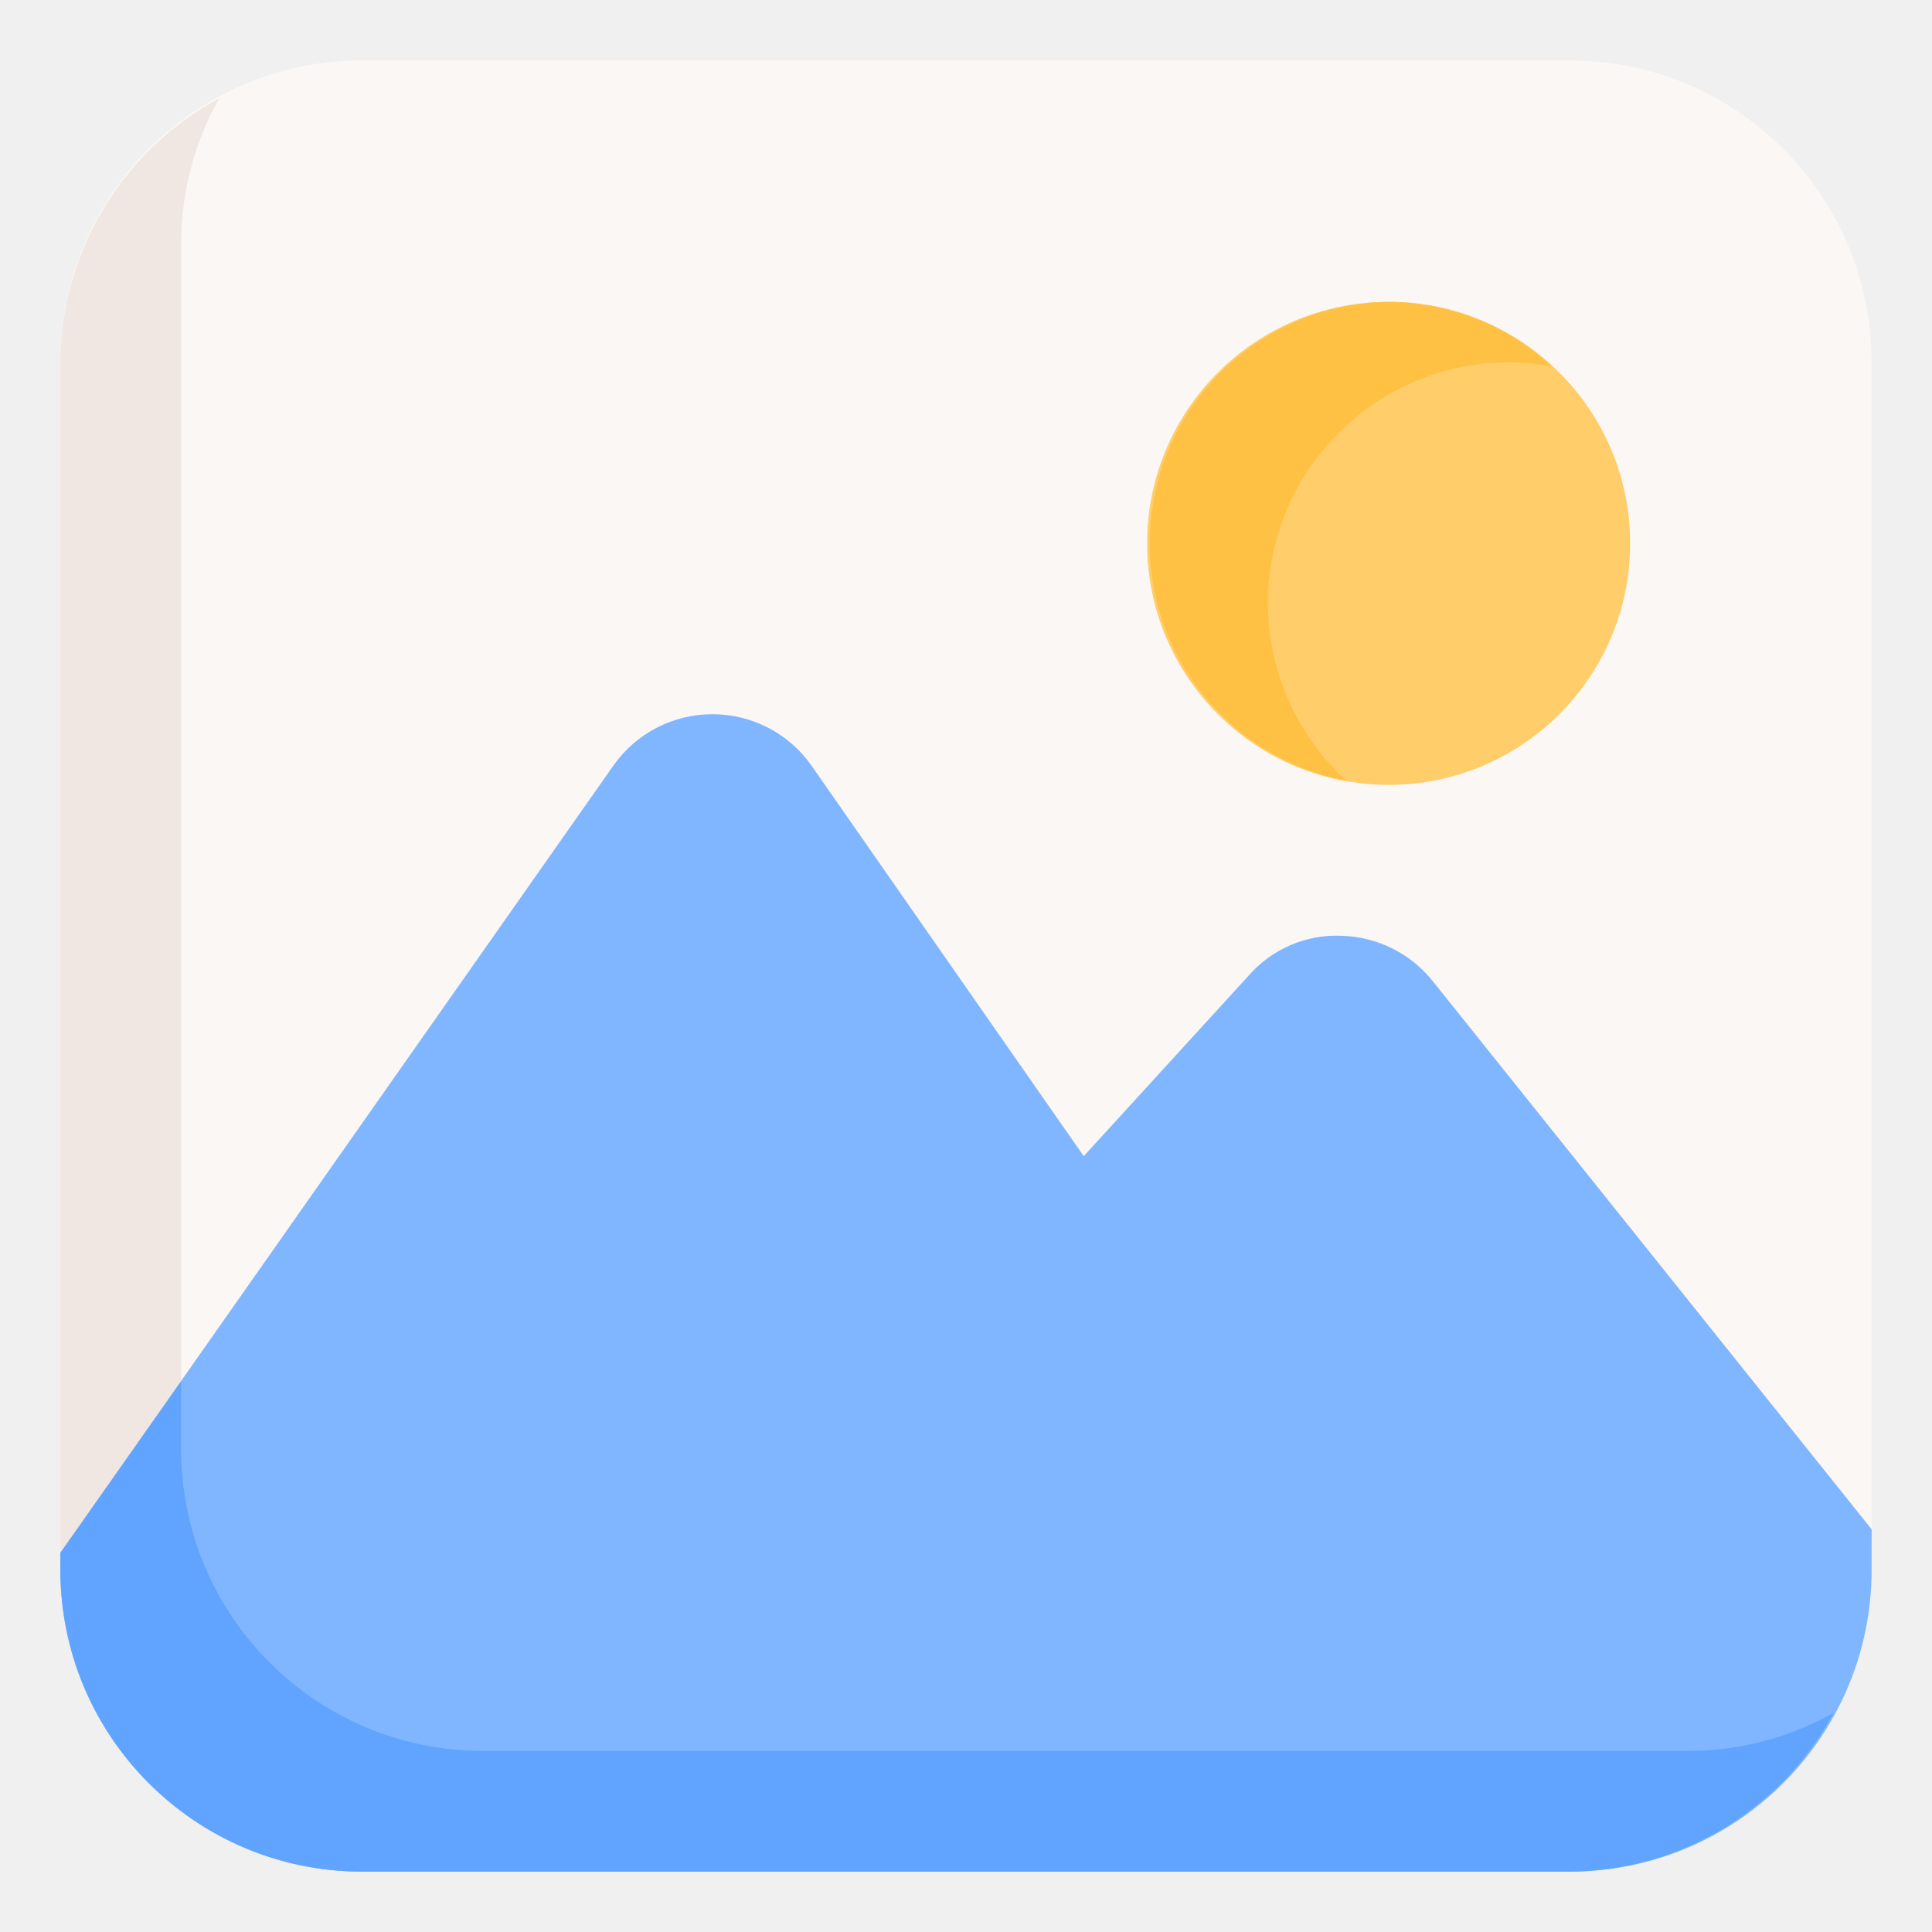
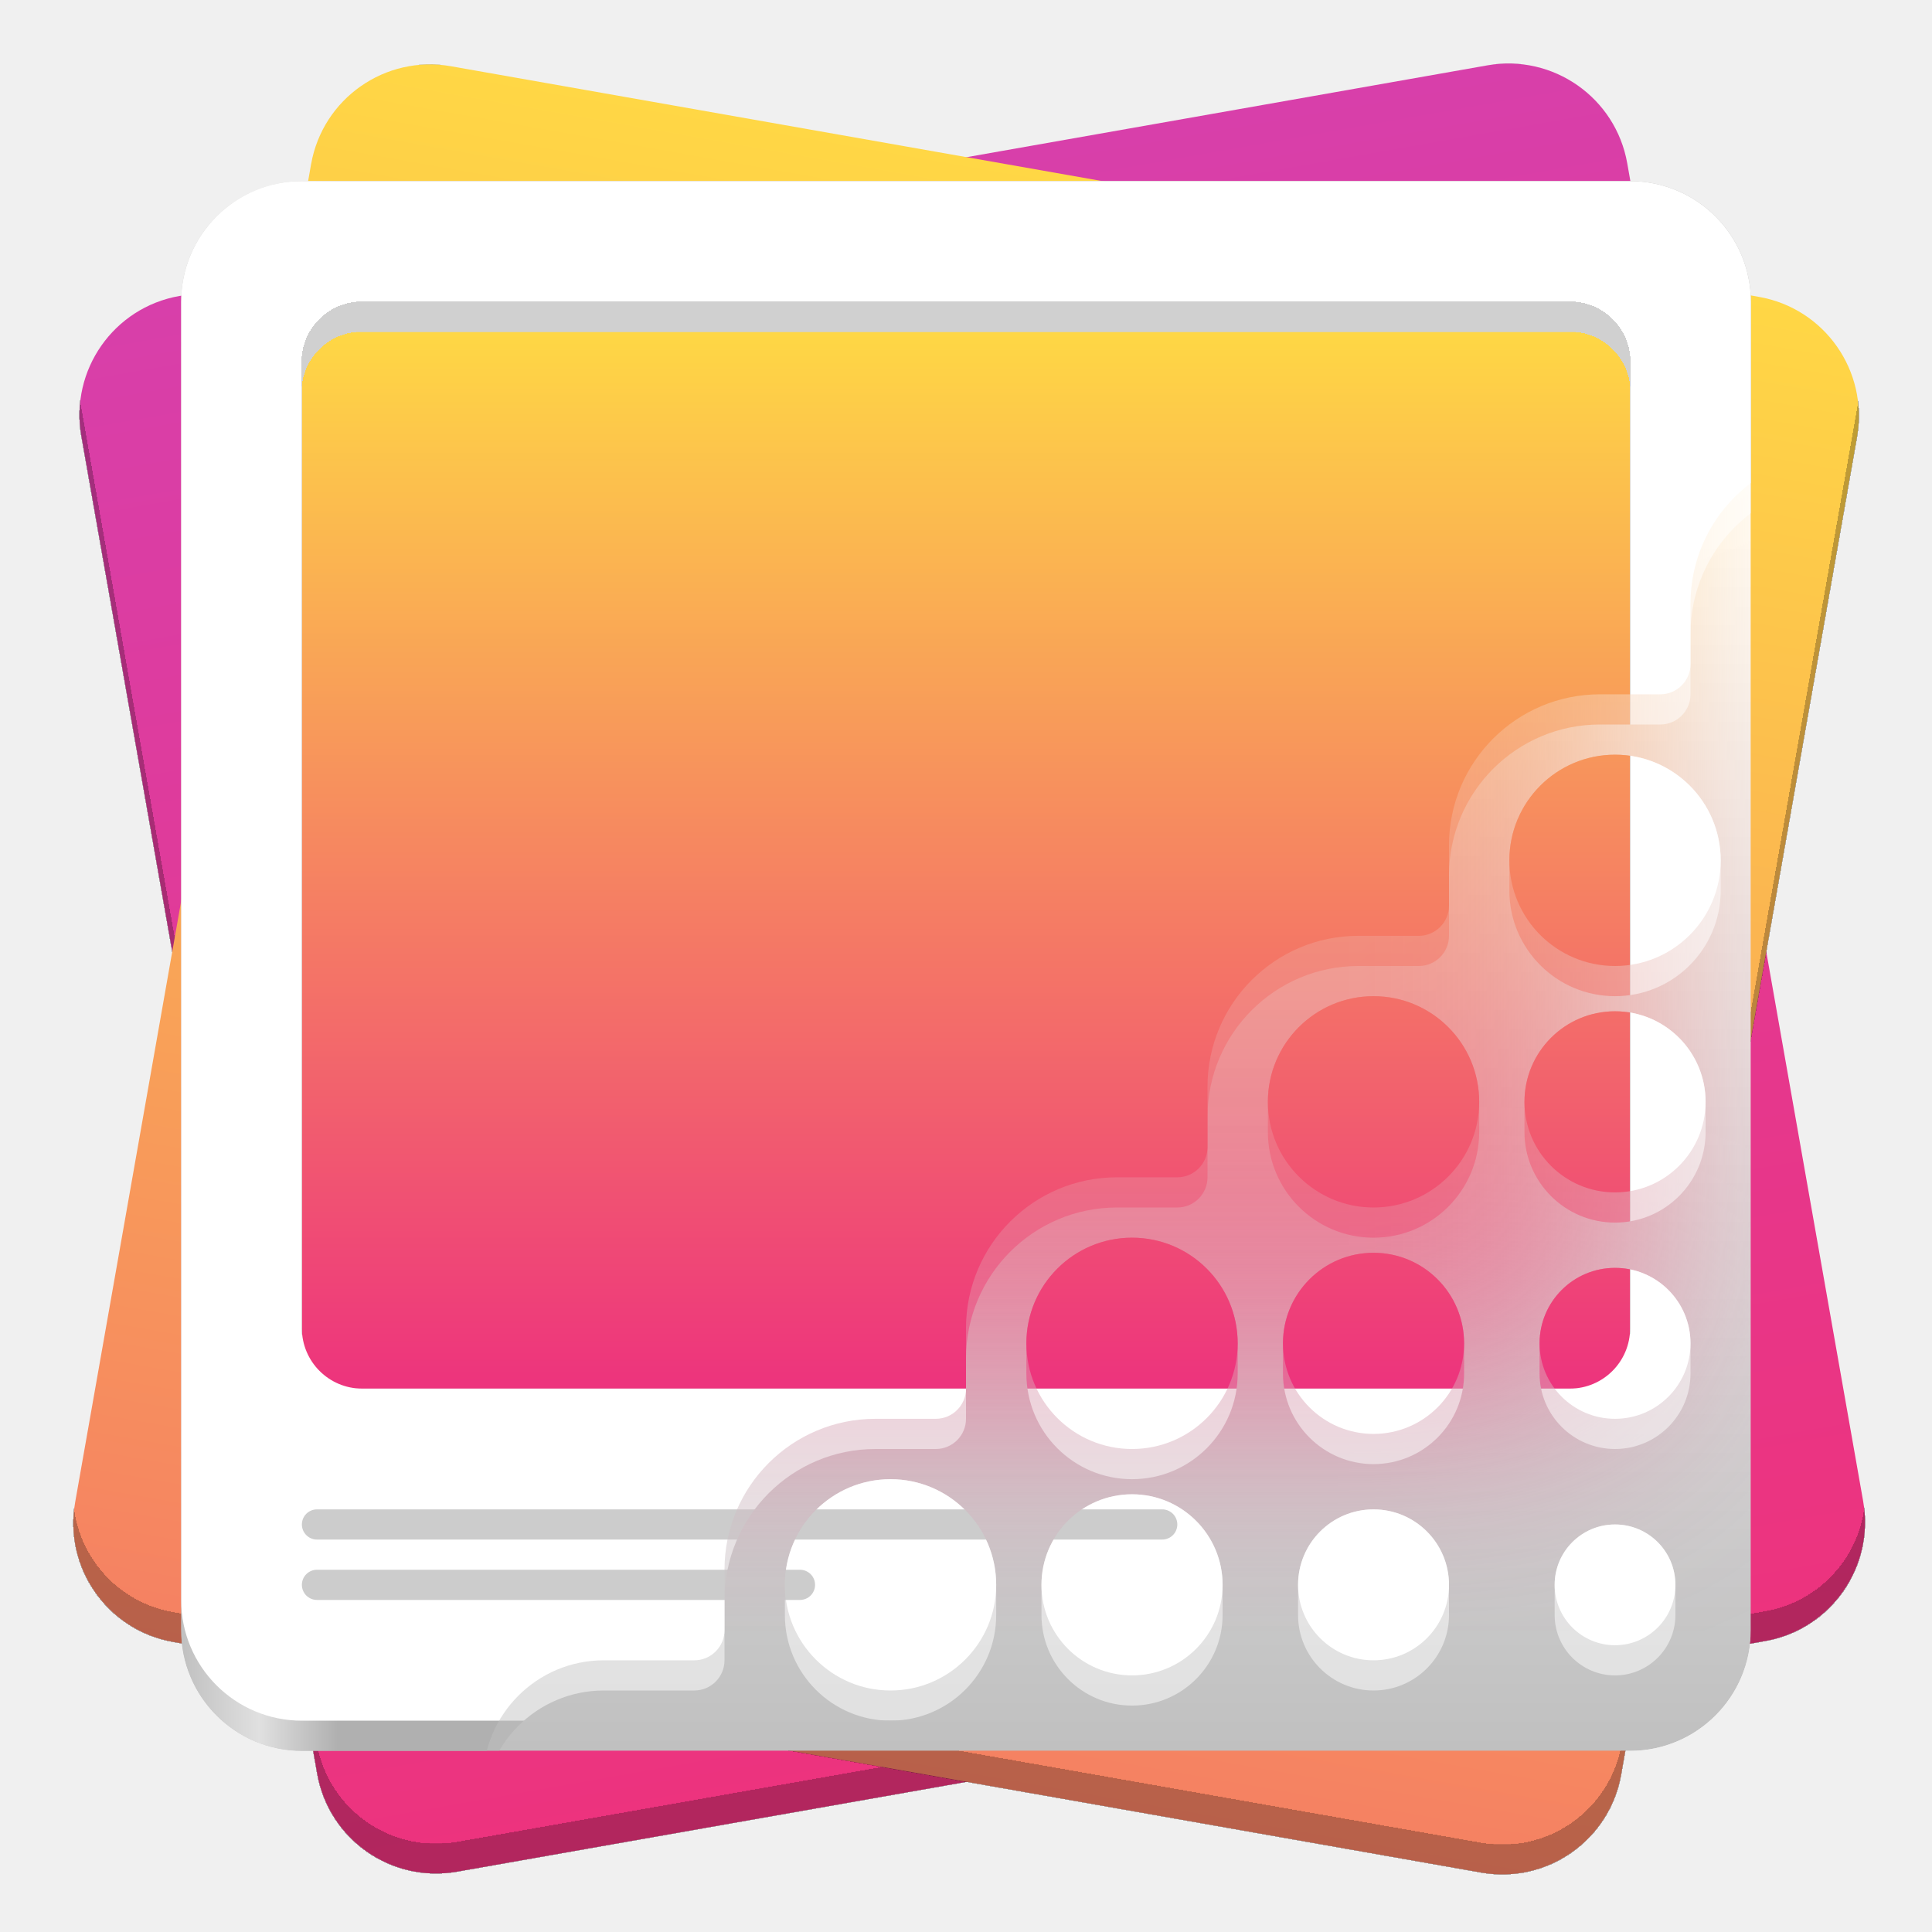
- <svg xmlns="http://www.w3.org/2000/svg" viewBox="0 0 32 32" id="picture">
-   <rect width="30" height="30" x="1" y="1" fill="#faf7f5" rx="5" ry="5" />
-   <path fill="#f0e6e2" d="M28 29H8a5 5 0 0 1-5-5V4a4.9 4.9 0 0 1 .63-2.37A5 5 0 0 0 1 6v20a5 5 0 0 0 5 5h20a5 5 0 0 0 4.37-2.63A4.9 4.9 0 0 1 28 29Z" />
-   <circle cx="23" cy="9" r="4" fill="#ffcd69" />
-   <path fill="#ffc144" d="M21 10a4 4 0 0 1 4-4 4.05 4.05 0 0 1 .7.07A3.94 3.94 0 0 0 23 5a4 4 0 0 0-.7 7.93A4 4 0 0 1 21 10Z" />
-   <path fill="#80b6ff" d="M23.73 16.25a2 2 0 0 0-1.5-.75 1.93 1.93 0 0 0-1.54.65l-2.74 3-4.51-6.47a2 2 0 0 0-1.64-.85 2 2 0 0 0-1.64.85L1 25.72V26a5 5 0 0 0 5 5h20a5 5 0 0 0 5-5v-.67Z" />
-   <path fill="#60a4ff" d="M28 29H8a5 5 0 0 1-5-5v-1.12l-2 2.84V26a5 5 0 0 0 5 5h20a5 5 0 0 0 4.37-2.63A4.9 4.9 0 0 1 28 29Z" />
+ <svg xmlns="http://www.w3.org/2000/svg" width="128" height="128" fill="none" viewBox="0 0 128 128">
+   <g filter="url(#a)">
+     <rect width="104" height="106" x="4" y="21" fill="url(#b)" rx="8" transform="rotate(-10 4 21)" />
+   </g>
+   <g filter="url(#c)">
+     <rect width="104" height="106" x="22" y="3" fill="url(#d)" rx="8" transform="rotate(10 22 3)" />
+   </g>
+   <mask id="e" width="104" height="104" x="12" y="12" maskUnits="userSpaceOnUse" style="mask-type:alpha">
+     <rect width="104" height="104" x="12" y="12" fill="#fff" rx="8" />
+   </mask>
+   <g mask="url(#e)">
+     <rect width="104" height="104" x="12" y="12" fill="url(#f)" rx="8" />
+     <g filter="url(#g)">
+       <rect width="88" height="72" x="20" y="20" fill="url(#h)" fill-opacity=".66" rx="4" />
+     </g>
+   </g>
+   <mask id="i" width="116" height="118" x="12" y="10" maskUnits="userSpaceOnUse" style="mask-type:alpha">
+     <g fill="#d9d9d9" opacity=".5">
+       <rect width="8" height="10" x="103" y="101" rx="4" />
+       <rect width="10" height="12" x="102" y="84" rx="5" />
+       <rect width="10" height="12" x="86" y="100" rx="5" />
+       <rect width="12" height="14" x="69" y="99" rx="6" />
+       <rect width="12" height="14" x="85" y="83" rx="6" />
+       <rect width="12" height="14" x="101" y="67" rx="6" />
+       <rect width="14" height="16" x="100" y="50" rx="7" />
+       <rect width="14" height="16" x="84" y="66" rx="7" />
+       <rect width="14" height="16" x="68" y="82" rx="7" />
+       <rect width="14" height="16" x="52" y="98" rx="7" />
+       <path d="M48 110v-4c0-5.523 4.477-10 10-10h4a2 2 0 0 0 2-2v-4c0-5.523 4.477-10 10-10h4a2 2 0 0 0 2-2v-4c0-5.523 4.477-10 10-10h4a2 2 0 0 0 2-2v-4c0-5.523 4.477-10 10-10h4a2 2 0 0 0 2-2v-4c0-5.523 4.477-10 10-10h6V12H12v116h12a8 8 0 0 0 8-8 8 8 0 0 1 8-8h6a2 2 0 0 0 2-2" />
+     </g>
+     <rect width="8" height="8" x="103" y="101" fill="#d9d9d9" rx="4" />
+     <rect width="10" height="10" x="102" y="84" fill="#d9d9d9" rx="5" />
+     <rect width="10" height="10" x="86" y="100" fill="#d9d9d9" rx="5" />
+     <rect width="12" height="12" x="69" y="99" fill="#d9d9d9" rx="6" />
+     <rect width="12" height="12" x="85" y="83" fill="#d9d9d9" rx="6" />
+     <rect width="12" height="12" x="101" y="67" fill="#d9d9d9" rx="6" />
+     <rect width="14" height="14" x="100" y="50" fill="#d9d9d9" rx="7" />
+     <rect width="14" height="14" x="84" y="66" fill="#d9d9d9" rx="7" />
+     <rect width="14" height="14" x="68" y="82" fill="#d9d9d9" rx="7" />
+     <rect width="14" height="14" x="52" y="98" fill="#d9d9d9" rx="7" />
+     <path fill="#d9d9d9" d="M48 108v-4c0-5.523 4.477-10 10-10h4a2 2 0 0 0 2-2v-4c0-5.523 4.477-10 10-10h4a2 2 0 0 0 2-2v-4c0-5.523 4.477-10 10-10h4a2 2 0 0 0 2-2v-4c0-5.523 4.477-10 10-10h4a2 2 0 0 0 2-2v-4c0-5.523 4.477-10 10-10h6V10H12v116h12a8 8 0 0 0 8-8 8 8 0 0 1 8-8h6a2 2 0 0 0 2-2" />
+   </mask>
+   <g mask="url(#i)">
+     <rect width="104" height="104" x="12" y="12" fill="url(#j)" rx="8" />
+     <rect width="104" height="102" x="12" y="12" fill="#fff" rx="8" />
+     <g filter="url(#k)">
+       <rect width="88" height="72" x="20" y="20" fill="url(#l)" rx="4" />
+     </g>
+     <path stroke="#000" stroke-linecap="round" stroke-opacity=".2" stroke-width="2" d="M21 101h56M21 105h32" />
+   </g>
+   <defs>
+     <linearGradient id="b" x1="56" x2="56" y1="21" y2="127" gradientUnits="userSpaceOnUse">
+       <stop stop-color="#d83faa" />
+       <stop offset="1" stop-color="#ed337d" />
+     </linearGradient>
+     <linearGradient id="d" x1="74" x2="74" y1="3" y2="109" gradientUnits="userSpaceOnUse">
+       <stop stop-color="#ffd745" />
+       <stop offset="1" stop-color="#f58063" />
+     </linearGradient>
+     <linearGradient id="f" x1="116" x2="116" y1="12" y2="116" gradientUnits="userSpaceOnUse">
+       <stop offset=".228" stop-color="#fff" />
+       <stop offset="1" stop-color="silver" />
+     </linearGradient>
+     <linearGradient id="h" x1="20" x2="20" y1="20" y2="92" gradientUnits="userSpaceOnUse">
+       <stop stop-color="#ffdc43" />
+       <stop offset="1" stop-color="#ed337d" />
+     </linearGradient>
+     <linearGradient id="j" x1="12" x2="116" y1="116" y2="116" gradientUnits="userSpaceOnUse">
+       <stop stop-color="silver" />
+       <stop offset=".05" stop-color="#e0e0e0" />
+       <stop offset=".1" stop-color="#b0b0b0" />
+       <stop offset=".9" stop-color="#b0b0b0" />
+     </linearGradient>
+     <linearGradient id="l" x1="20" x2="20" y1="20" y2="92" gradientUnits="userSpaceOnUse">
+       <stop stop-color="#ffdc43" />
+       <stop offset="1" stop-color="#ed337d" />
+     </linearGradient>
+     <filter id="a" width="118.294" height="119.916" x="5.266" y="4.207" color-interpolation-filters="sRGB" filterUnits="userSpaceOnUse">
+       <feFlood flood-opacity="0" result="BackgroundImageFix" />
+       <feBlend in="SourceGraphic" in2="BackgroundImageFix" result="shape" />
+       <feColorMatrix in="SourceAlpha" result="hardAlpha" values="0 0 0 0 0 0 0 0 0 0 0 0 0 0 0 0 0 0 127 0" />
+       <feOffset dy="-2" />
+       <feComposite in2="hardAlpha" k2="-1" k3="1" operator="arithmetic" />
+       <feColorMatrix values="0 0 0 0 0 0 0 0 0 0 0 0 0 0 0 0 0 0 0.25 0" />
+       <feBlend in2="shape" result="effect1_innerShadow_300_105" />
+     </filter>
+     <filter id="c" width="118.294" height="119.916" x="4.86" y="4.266" color-interpolation-filters="sRGB" filterUnits="userSpaceOnUse">
+       <feFlood flood-opacity="0" result="BackgroundImageFix" />
+       <feBlend in="SourceGraphic" in2="BackgroundImageFix" result="shape" />
+       <feColorMatrix in="SourceAlpha" result="hardAlpha" values="0 0 0 0 0 0 0 0 0 0 0 0 0 0 0 0 0 0 127 0" />
+       <feOffset dy="-2" />
+       <feComposite in2="hardAlpha" k2="-1" k3="1" operator="arithmetic" />
+       <feColorMatrix values="0 0 0 0 0 0 0 0 0 0 0 0 0 0 0 0 0 0 0.25 0" />
+       <feBlend in2="shape" result="effect1_innerShadow_300_105" />
+     </filter>
+     <filter id="g" width="120" height="104" x="4" y="4" color-interpolation-filters="sRGB" filterUnits="userSpaceOnUse">
+       <feFlood flood-opacity="0" result="BackgroundImageFix" />
+       <feBlend in="SourceGraphic" in2="BackgroundImageFix" result="shape" />
+       <feGaussianBlur result="effect1_foregroundBlur_300_105" stdDeviation="8" />
+     </filter>
+     <filter id="k" width="88" height="72" x="20" y="20" color-interpolation-filters="sRGB" filterUnits="userSpaceOnUse">
+       <feFlood flood-opacity="0" result="BackgroundImageFix" />
+       <feBlend in="SourceGraphic" in2="BackgroundImageFix" result="shape" />
+       <feColorMatrix in="SourceAlpha" result="hardAlpha" values="0 0 0 0 0 0 0 0 0 0 0 0 0 0 0 0 0 0 127 0" />
+       <feOffset dy="2" />
+       <feComposite in2="hardAlpha" k2="-1" k3="1" operator="arithmetic" />
+       <feColorMatrix values="0 0 0 0 0.816 0 0 0 0 0.816 0 0 0 0 0.816 0 0 0 1 0" />
+       <feBlend in2="shape" result="effect1_innerShadow_300_105" />
+     </filter>
+   </defs>
</svg>
